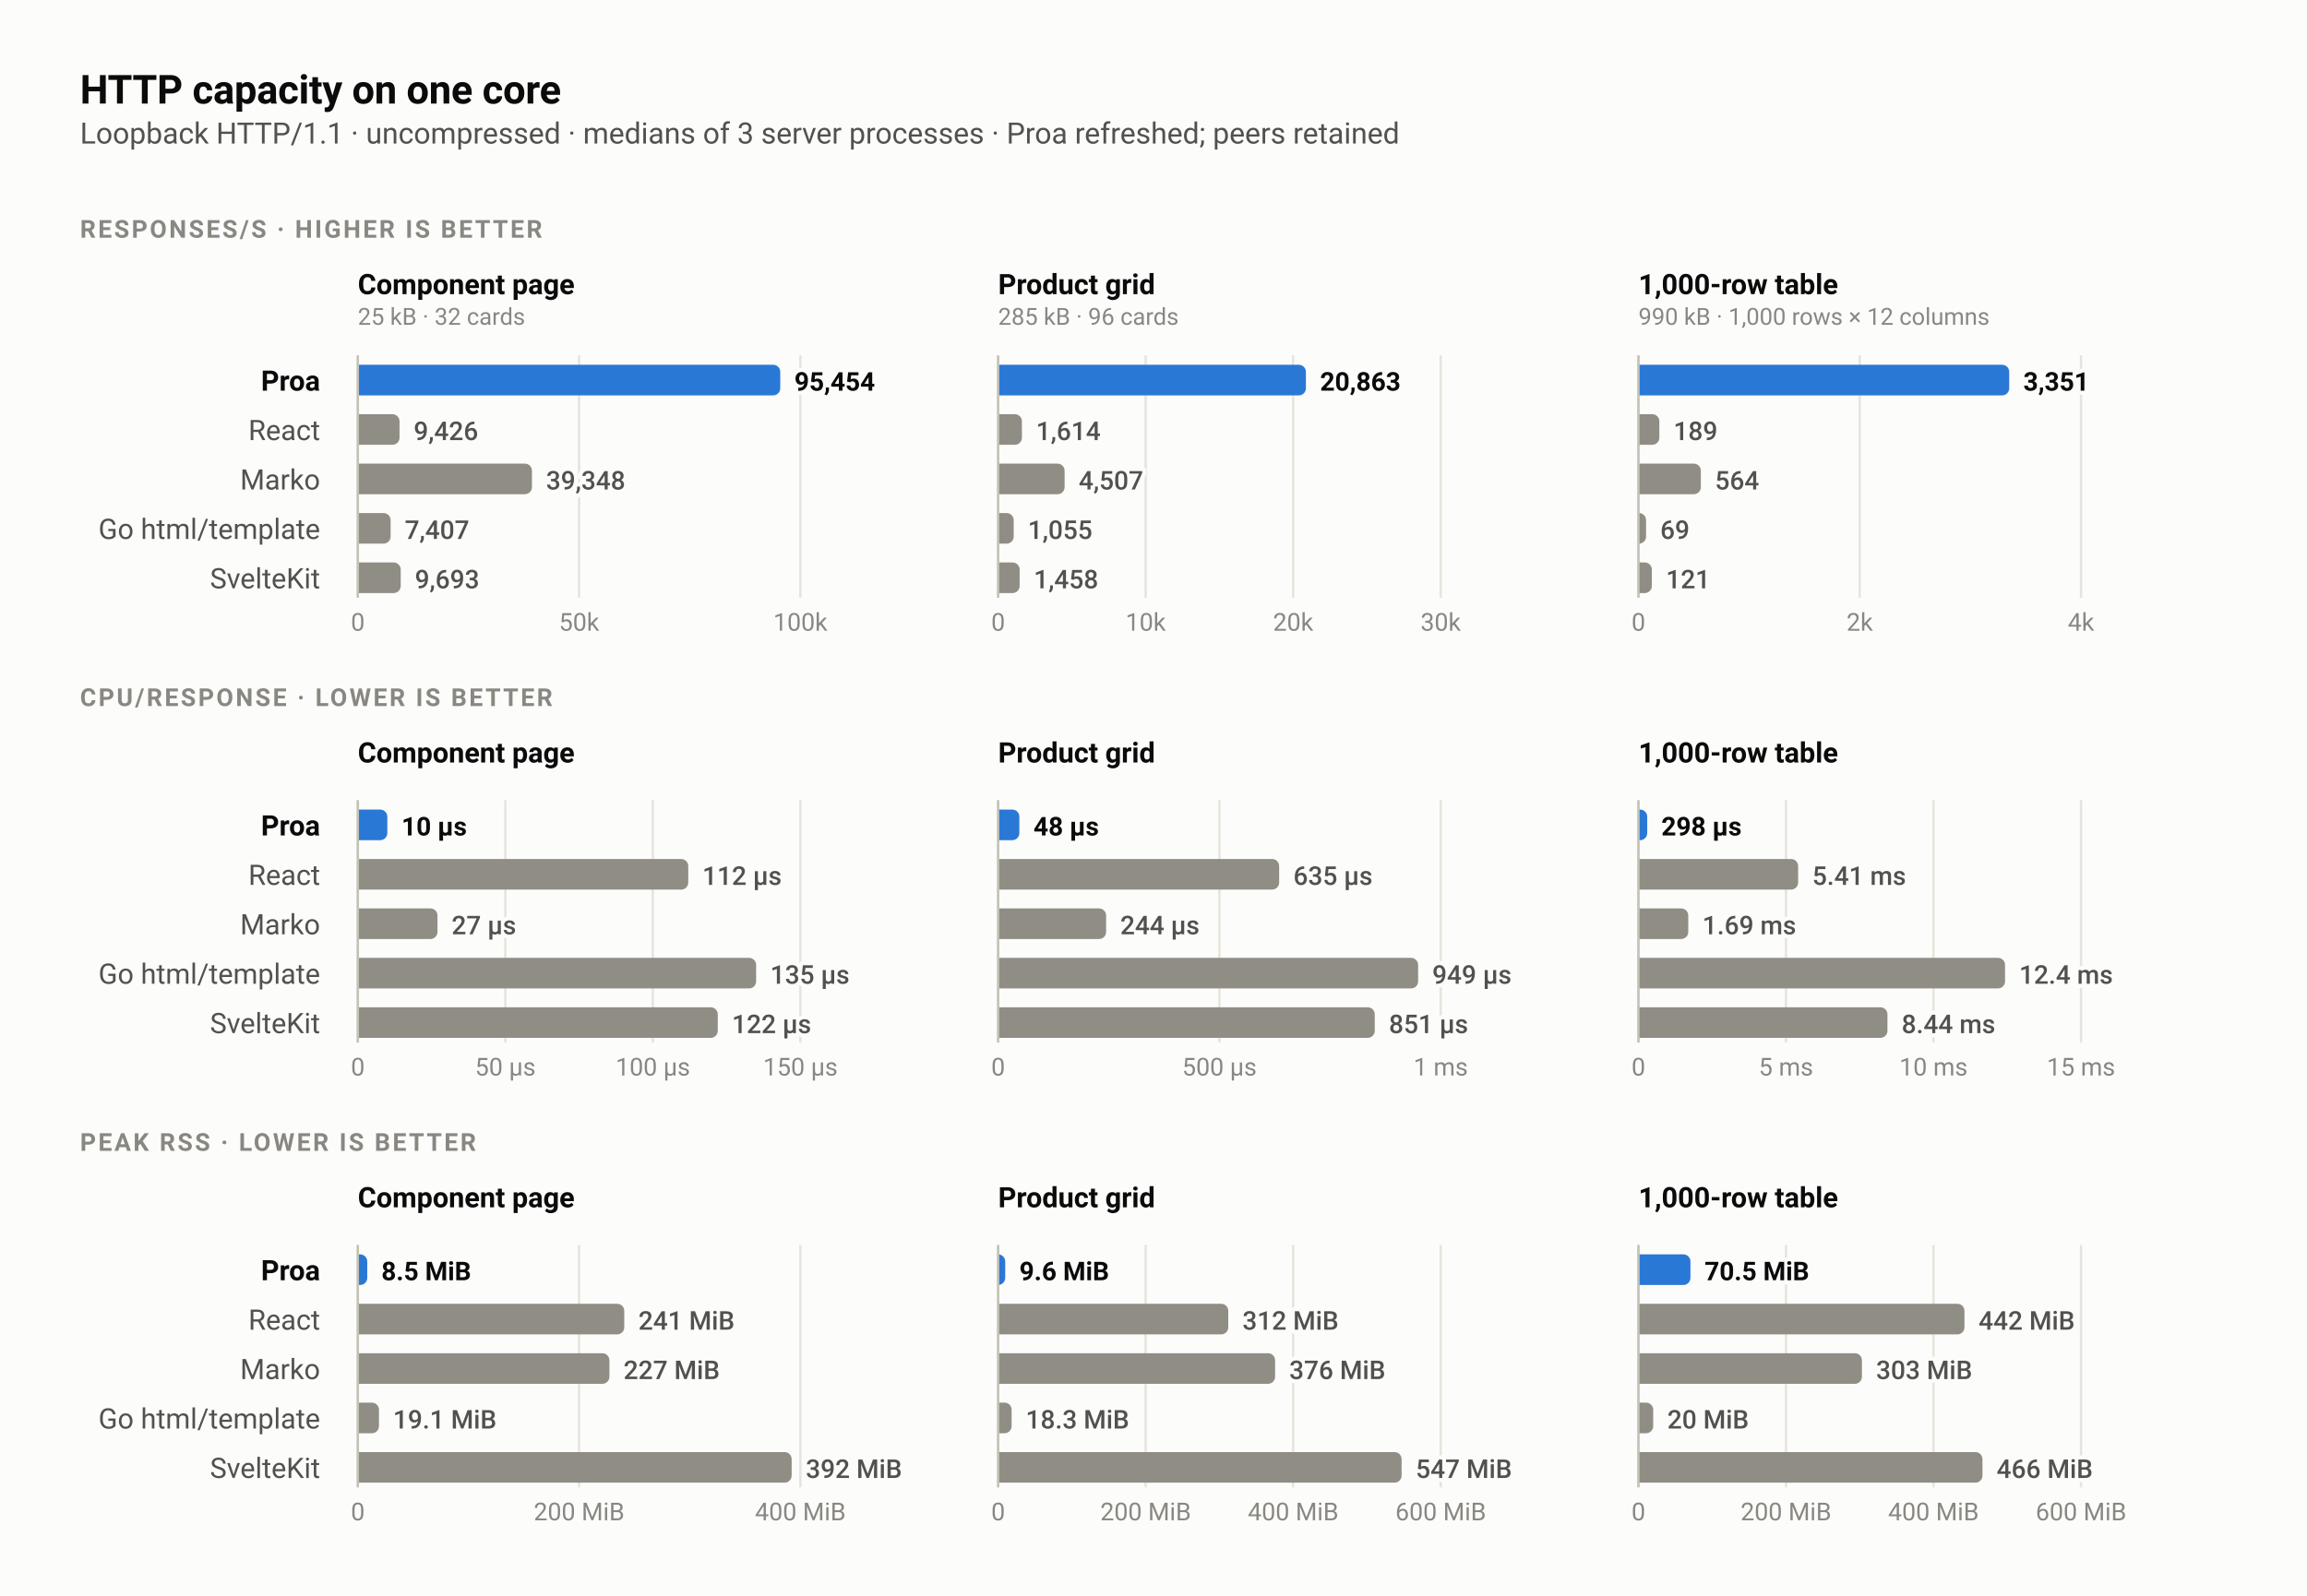
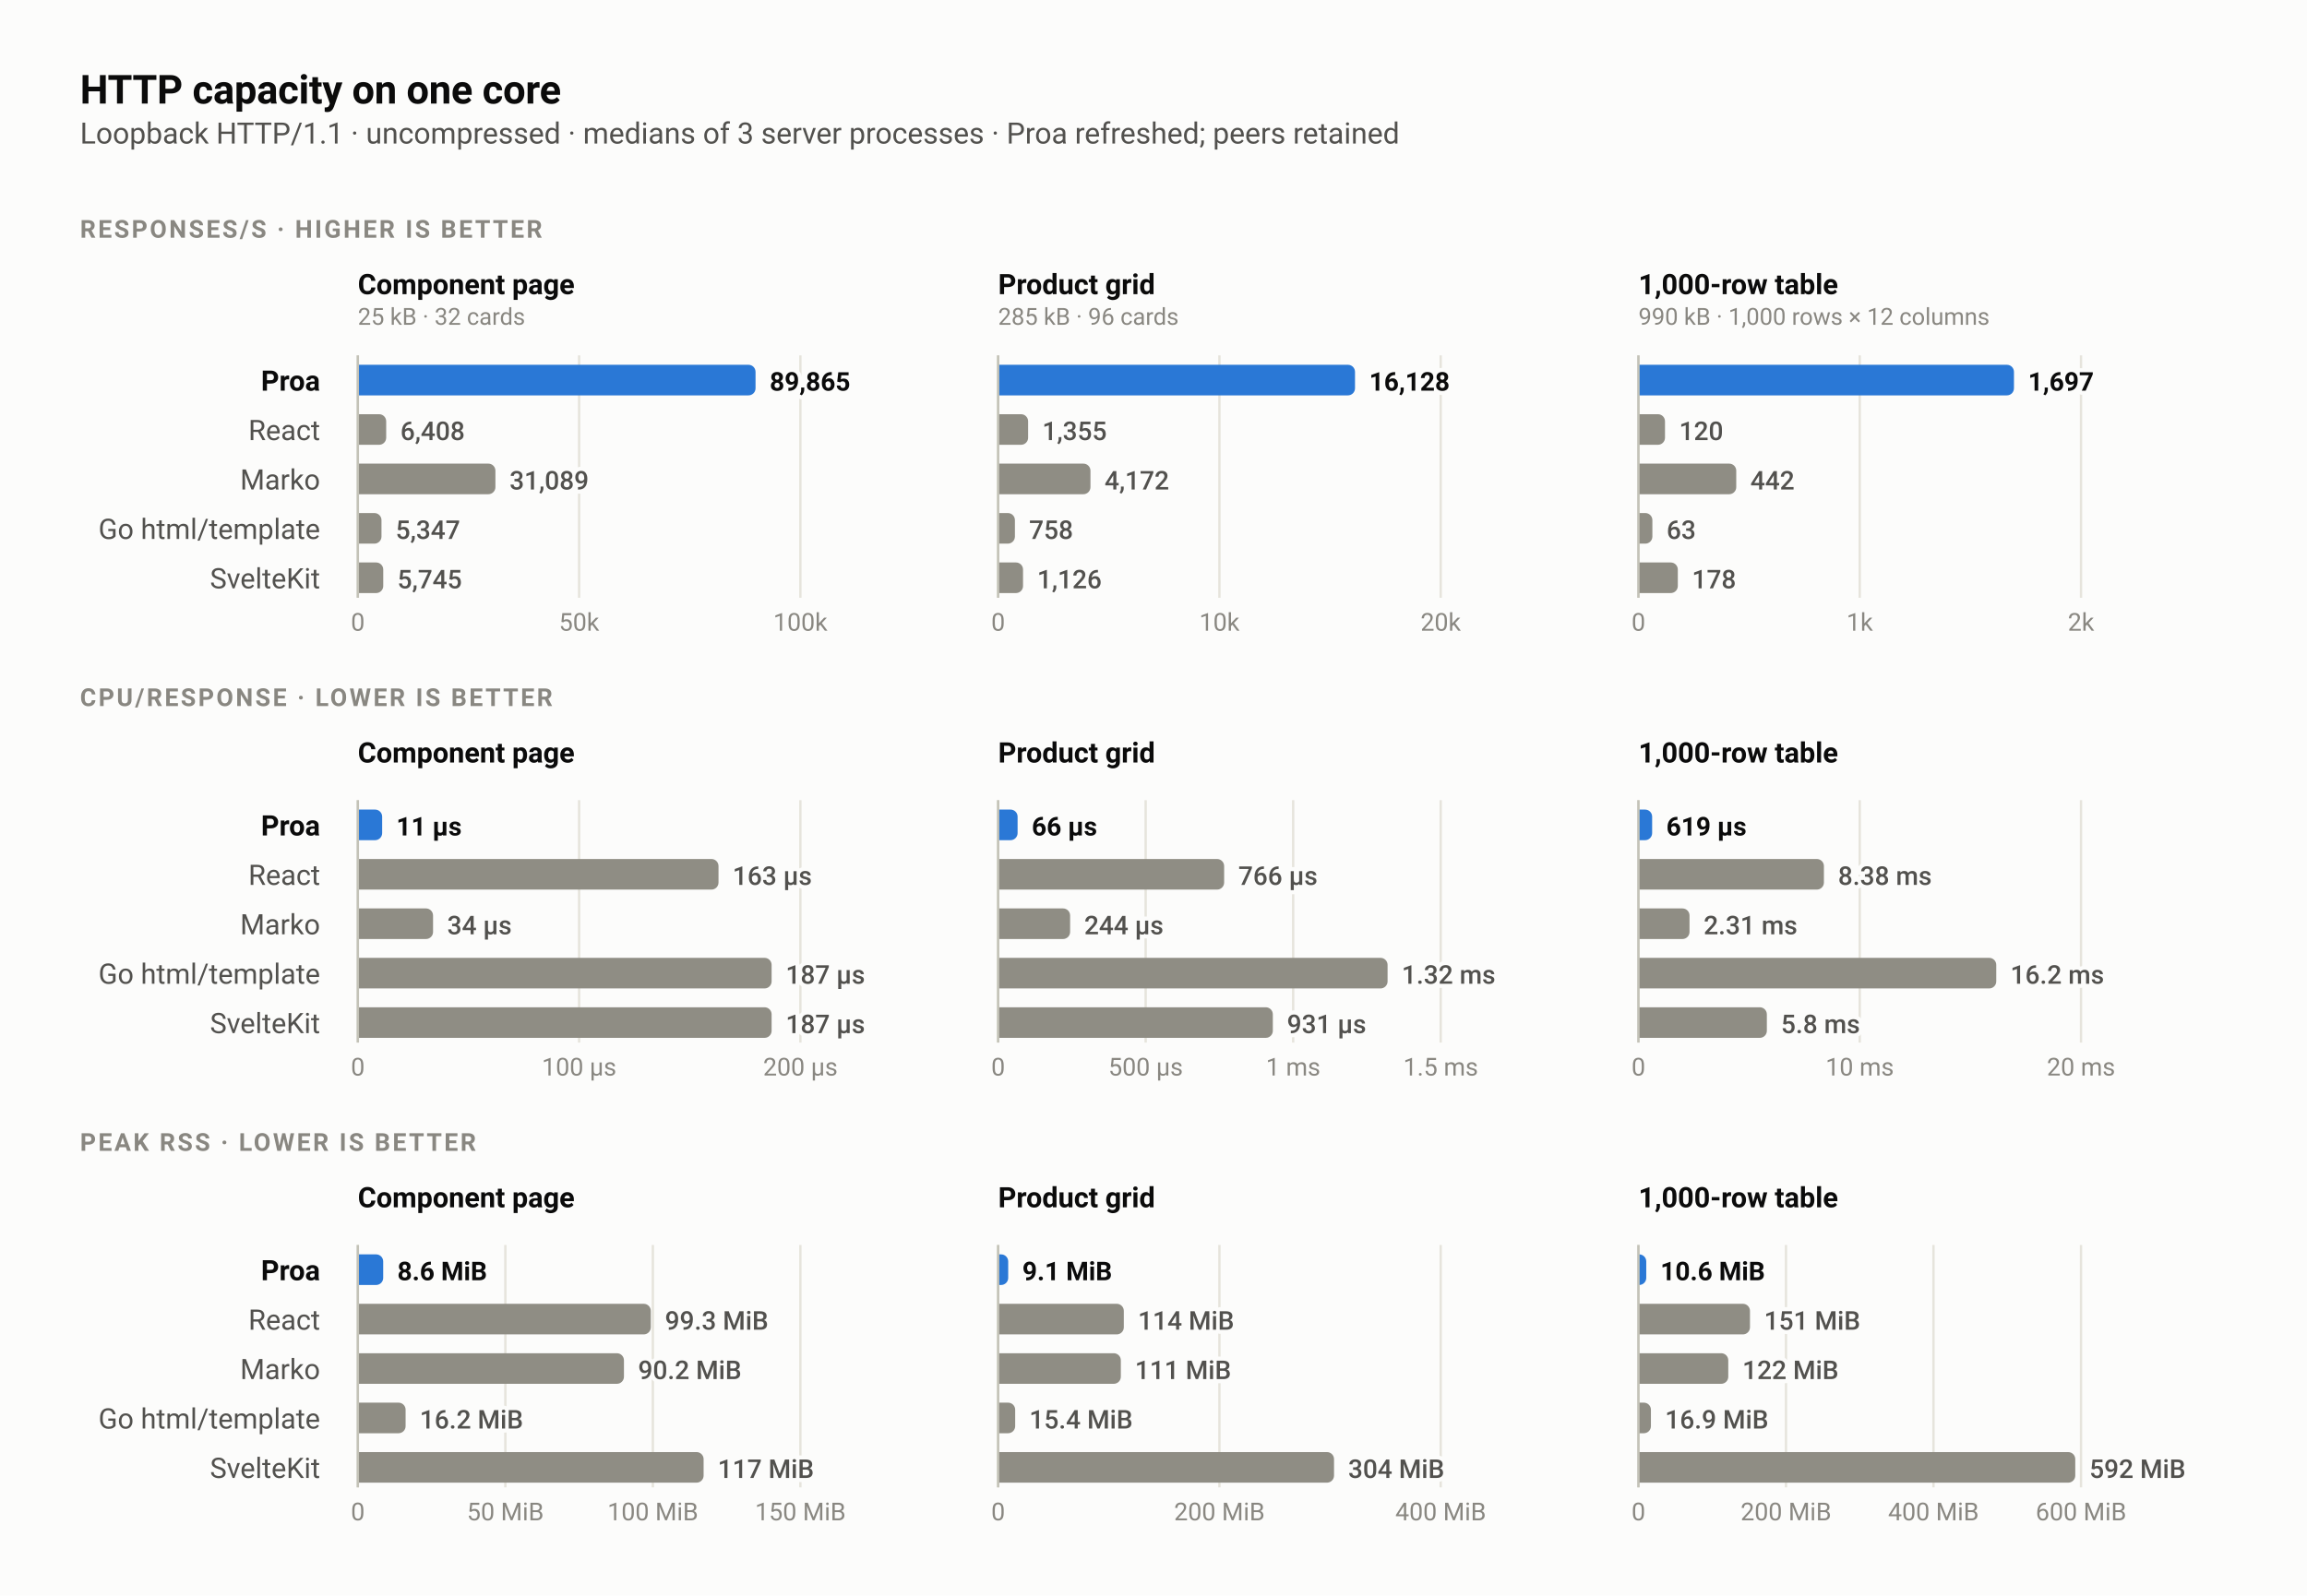
<svg xmlns="http://www.w3.org/2000/svg" width="980" height="678" viewBox="0 0 980 678" role="img" aria-labelledby="ttl dsc">
  <style>
  text { font-family: system-ui, -apple-system, "Segoe UI", Roboto, "Helvetica Neue", Arial, sans-serif; }
  .t   { font-size: 17px; font-weight: 600; fill: #0b0b0b; letter-spacing: -.005em; }
  .d   { font-size: 12.5px; font-weight: 400; fill: #52514e; }
  .eb  { font-size: 10.5px; font-weight: 600; fill: #898781; letter-spacing: .09em; }
  .cat { font-size: 12px; font-weight: 400; fill: #52514e; }
  .catb{ font-size: 12px; font-weight: 600; fill: #0b0b0b; }
  .lg  { font-size: 12px; font-weight: 400; fill: #52514e; }
  .tick{ font-size: 10.5px; font-weight: 400; fill: #898781; font-variant-numeric: tabular-nums; }
  .val { font-size: 11px; font-weight: 500; fill: #52514e; font-variant-numeric: tabular-nums;
         paint-order: stroke; stroke: #fcfcfb; stroke-width: 3.5px; stroke-linejoin: round; }
  .valb{ font-size: 11px; font-weight: 600; fill: #0b0b0b; font-variant-numeric: tabular-nums;
         paint-order: stroke; stroke: #fcfcfb; stroke-width: 3.5px; stroke-linejoin: round; }
  .valw{ font-size: 11px; font-weight: 600; fill: #fcfcfb; font-variant-numeric: tabular-nums; }
  .note{ font-size: 10px; font-weight: 400; fill: #898781; }
  .mono{ font-family: ui-monospace, SFMono-Regular, "SF Mono", Menlo, Consolas, monospace; }
  .end { text-anchor: end; }
  .mid { text-anchor: middle; }
</style>
  <rect width="980" height="678" fill="#fcfcfb" />
  <text x="34" y="44" class="t">HTTP capacity on one core</text>
  <text x="34" y="61" class="d">Loopback HTTP/1.1 · uncompressed · medians of 3 server processes · Proa refreshed; peers retained</text>
  <text x="34" y="101" class="eb">RESPONSES/S · HIGHER IS BETTER</text>
  <text x="152" y="125" class="catb">Component page</text>
  <text x="152" y="138" class="note">25 kB · 32 cards</text>
  <path d="M152 151L152 254" stroke="#e6e4dc" stroke-width="1" />
  <text x="152" y="268" class="tick mid">0</text>
  <path d="M246 151L246 254" stroke="#e6e4dc" stroke-width="1" />
  <text x="246" y="268" class="tick mid">50k</text>
  <path d="M340 151L340 254" stroke="#e6e4dc" stroke-width="1" />
  <text x="340" y="268" class="tick mid">100k</text>
-   <path d="M152 155H328.45a3 3 0 0 1 3 3V165a3 3 0 0 1 -3 3H152Z" fill="#2a78d6" />
-   <text x="337.45" y="166" class="valb">95,454</text>
+   <path d="M152 155H317.95a3 3 0 0 1 3 3V165a3 3 0 0 1 -3 3H152Z" fill="#2a78d6" />
+   <text x="326.95" y="166" class="valb">89,865</text>
  <text x="136" y="166" class="catb end">Proa</text>
-   <path d="M152 176H166.72a3 3 0 0 1 3 3V186a3 3 0 0 1 -3 3H152Z" fill="#8f8d84" />
-   <text x="175.72" y="187" class="val">9,426</text>
+   <path d="M152 176H161.05a3 3 0 0 1 3 3V186a3 3 0 0 1 -3 3H152Z" fill="#8f8d84" />
+   <text x="170.05" y="187" class="val">6,408</text>
  <text x="136" y="187" class="cat end">React</text>
-   <path d="M152 197H222.97a3 3 0 0 1 3 3V207a3 3 0 0 1 -3 3H152Z" fill="#8f8d84" />
-   <text x="231.97" y="208" class="val">39,348</text>
+   <path d="M152 197H207.45a3 3 0 0 1 3 3V207a3 3 0 0 1 -3 3H152Z" fill="#8f8d84" />
+   <text x="216.45" y="208" class="val">31,089</text>
  <text x="136" y="208" class="cat end">Marko</text>
-   <path d="M152 218H162.93a3 3 0 0 1 3 3V228a3 3 0 0 1 -3 3H152Z" fill="#8f8d84" />
-   <text x="171.93" y="229" class="val">7,407</text>
+   <path d="M152 218H159.05a3 3 0 0 1 3 3V228a3 3 0 0 1 -3 3H152Z" fill="#8f8d84" />
+   <text x="168.05" y="229" class="val">5,347</text>
  <text x="136" y="229" class="cat end">Go html/template</text>
-   <path d="M152 239H167.22a3 3 0 0 1 3 3V249a3 3 0 0 1 -3 3H152Z" fill="#8f8d84" />
-   <text x="176.22" y="250" class="val">9,693</text>
+   <path d="M152 239H159.8a3 3 0 0 1 3 3V249a3 3 0 0 1 -3 3H152Z" fill="#8f8d84" />
+   <text x="168.8" y="250" class="val">5,745</text>
  <text x="136" y="250" class="cat end">SvelteKit</text>
  <path d="M152 151L152 254" stroke="#c3c2b7" stroke-width="1" />
  <text x="424" y="125" class="catb">Product grid</text>
  <text x="424" y="138" class="note">285 kB · 96 cards</text>
  <path d="M424 151L424 254" stroke="#e6e4dc" stroke-width="1" />
  <text x="424" y="268" class="tick mid">0</text>
-   <path d="M486.67 151L486.67 254" stroke="#e6e4dc" stroke-width="1" />
-   <text x="486.67" y="268" class="tick mid">10k</text>
-   <path d="M549.33 151L549.33 254" stroke="#e6e4dc" stroke-width="1" />
-   <text x="549.33" y="268" class="tick mid">20k</text>
+   <path d="M518 151L518 254" stroke="#e6e4dc" stroke-width="1" />
+   <text x="518" y="268" class="tick mid">10k</text>
  <path d="M612 151L612 254" stroke="#e6e4dc" stroke-width="1" />
-   <text x="612" y="268" class="tick mid">30k</text>
-   <path d="M424 155H551.74a3 3 0 0 1 3 3V165a3 3 0 0 1 -3 3H424Z" fill="#2a78d6" />
-   <text x="560.74" y="166" class="valb">20,863</text>
-   <path d="M424 176H431.11a3 3 0 0 1 3 3V186a3 3 0 0 1 -3 3H424Z" fill="#8f8d84" />
-   <text x="440.11" y="187" class="val">1,614</text>
-   <path d="M424 197H449.24a3 3 0 0 1 3 3V207a3 3 0 0 1 -3 3H424Z" fill="#8f8d84" />
-   <text x="458.24" y="208" class="val">4,507</text>
-   <path d="M424 218H427.61a3 3 0 0 1 3 3V228a3 3 0 0 1 -3 3H424Z" fill="#8f8d84" />
-   <text x="436.61" y="229" class="val">1,055</text>
-   <path d="M424 239H430.14a3 3 0 0 1 3 3V249a3 3 0 0 1 -3 3H424Z" fill="#8f8d84" />
-   <text x="439.14" y="250" class="val">1,458</text>
+   <text x="612" y="268" class="tick mid">20k</text>
+   <path d="M424 155H572.6a3 3 0 0 1 3 3V165a3 3 0 0 1 -3 3H424Z" fill="#2a78d6" />
+   <text x="581.6" y="166" class="valb">16,128</text>
+   <path d="M424 176H433.74a3 3 0 0 1 3 3V186a3 3 0 0 1 -3 3H424Z" fill="#8f8d84" />
+   <text x="442.74" y="187" class="val">1,355</text>
+   <path d="M424 197H460.22a3 3 0 0 1 3 3V207a3 3 0 0 1 -3 3H424Z" fill="#8f8d84" />
+   <text x="469.22" y="208" class="val">4,172</text>
+   <path d="M424 218H428.13a3 3 0 0 1 3 3V228a3 3 0 0 1 -3 3H424Z" fill="#8f8d84" />
+   <text x="437.13" y="229" class="val">758</text>
+   <path d="M424 239H431.58a3 3 0 0 1 3 3V249a3 3 0 0 1 -3 3H424Z" fill="#8f8d84" />
+   <text x="440.58" y="250" class="val">1,126</text>
  <path d="M424 151L424 254" stroke="#c3c2b7" stroke-width="1" />
  <text x="696" y="125" class="catb">1,000-row table</text>
  <text x="696" y="138" class="note">990 kB · 1,000 rows × 12 columns</text>
  <path d="M696 151L696 254" stroke="#e6e4dc" stroke-width="1" />
  <text x="696" y="268" class="tick mid">0</text>
  <path d="M790 151L790 254" stroke="#e6e4dc" stroke-width="1" />
-   <text x="790" y="268" class="tick mid">2k</text>
+   <text x="790" y="268" class="tick mid">1k</text>
  <path d="M884 151L884 254" stroke="#e6e4dc" stroke-width="1" />
-   <text x="884" y="268" class="tick mid">4k</text>
-   <path d="M696 155H850.5a3 3 0 0 1 3 3V165a3 3 0 0 1 -3 3H696Z" fill="#2a78d6" />
-   <text x="859.5" y="166" class="valb">3,351</text>
-   <path d="M696 176H701.88a3 3 0 0 1 3 3V186a3 3 0 0 1 -3 3H696Z" fill="#8f8d84" />
-   <text x="710.88" y="187" class="val">189</text>
-   <path d="M696 197H719.51a3 3 0 0 1 3 3V207a3 3 0 0 1 -3 3H696Z" fill="#8f8d84" />
-   <text x="728.51" y="208" class="val">564</text>
-   <path d="M696 218H696.24a3 3 0 0 1 3 3V228a3 3 0 0 1 -3 3H696Z" fill="#8f8d84" />
-   <text x="705.24" y="229" class="val">69</text>
-   <path d="M696 239H698.69a3 3 0 0 1 3 3V249a3 3 0 0 1 -3 3H696Z" fill="#8f8d84" />
-   <text x="707.69" y="250" class="val">121</text>
+   <text x="884" y="268" class="tick mid">2k</text>
+   <path d="M696 155H852.52a3 3 0 0 1 3 3V165a3 3 0 0 1 -3 3H696Z" fill="#2a78d6" />
+   <text x="861.52" y="166" class="valb">1,697</text>
+   <path d="M696 176H704.28a3 3 0 0 1 3 3V186a3 3 0 0 1 -3 3H696Z" fill="#8f8d84" />
+   <text x="713.28" y="187" class="val">120</text>
+   <path d="M696 197H734.55a3 3 0 0 1 3 3V207a3 3 0 0 1 -3 3H696Z" fill="#8f8d84" />
+   <text x="743.55" y="208" class="val">442</text>
+   <path d="M696 218H698.92a3 3 0 0 1 3 3V228a3 3 0 0 1 -3 3H696Z" fill="#8f8d84" />
+   <text x="707.92" y="229" class="val">63</text>
+   <path d="M696 239H709.73a3 3 0 0 1 3 3V249a3 3 0 0 1 -3 3H696Z" fill="#8f8d84" />
+   <text x="718.73" y="250" class="val">178</text>
  <path d="M696 151L696 254" stroke="#c3c2b7" stroke-width="1" />
  <text x="34" y="300" class="eb">CPU/RESPONSE · LOWER IS BETTER</text>
  <text x="152" y="324" class="catb">Component page</text>
  <path d="M152 340L152 443" stroke="#e6e4dc" stroke-width="1" />
  <text x="152" y="457" class="tick mid">0</text>
-   <path d="M214.67 340L214.67 443" stroke="#e6e4dc" stroke-width="1" />
-   <text x="214.67" y="457" class="tick mid">50 µs</text>
-   <path d="M277.33 340L277.33 443" stroke="#e6e4dc" stroke-width="1" />
-   <text x="277.33" y="457" class="tick mid">100 µs</text>
+   <path d="M246 340L246 443" stroke="#e6e4dc" stroke-width="1" />
+   <text x="246" y="457" class="tick mid">100 µs</text>
  <path d="M340 340L340 443" stroke="#e6e4dc" stroke-width="1" />
-   <text x="340" y="457" class="tick mid">150 µs</text>
-   <path d="M152 344H161.53a3 3 0 0 1 3 3V354a3 3 0 0 1 -3 3H152Z" fill="#2a78d6" />
-   <text x="170.53" y="355" class="valb">10 µs</text>
+   <text x="340" y="457" class="tick mid">200 µs</text>
+   <path d="M152 344H159.34a3 3 0 0 1 3 3V354a3 3 0 0 1 -3 3H152Z" fill="#2a78d6" />
+   <text x="168.34" y="355" class="valb">11 µs</text>
  <text x="136" y="355" class="catb end">Proa</text>
-   <path d="M152 365H289.37a3 3 0 0 1 3 3V375a3 3 0 0 1 -3 3H152Z" fill="#8f8d84" />
-   <text x="298.37" y="376" class="val">112 µs</text>
+   <path d="M152 365H302.22a3 3 0 0 1 3 3V375a3 3 0 0 1 -3 3H152Z" fill="#8f8d84" />
+   <text x="311.22" y="376" class="val">163 µs</text>
  <text x="136" y="376" class="cat end">React</text>
-   <path d="M152 386H182.84a3 3 0 0 1 3 3V396a3 3 0 0 1 -3 3H152Z" fill="#8f8d84" />
-   <text x="191.84" y="397" class="val">27 µs</text>
+   <path d="M152 386H180.96a3 3 0 0 1 3 3V396a3 3 0 0 1 -3 3H152Z" fill="#8f8d84" />
+   <text x="189.96" y="397" class="val">34 µs</text>
  <text x="136" y="397" class="cat end">Marko</text>
-   <path d="M152 407H318.2a3 3 0 0 1 3 3V417a3 3 0 0 1 -3 3H152Z" fill="#8f8d84" />
-   <text x="327.2" y="418" class="val">135 µs</text>
+   <path d="M152 407H324.78a3 3 0 0 1 3 3V417a3 3 0 0 1 -3 3H152Z" fill="#8f8d84" />
+   <text x="333.78" y="418" class="val">187 µs</text>
  <text x="136" y="418" class="cat end">Go html/template</text>
-   <path d="M152 428H301.91a3 3 0 0 1 3 3V438a3 3 0 0 1 -3 3H152Z" fill="#8f8d84" />
-   <text x="310.91" y="439" class="val">122 µs</text>
+   <path d="M152 428H324.78a3 3 0 0 1 3 3V438a3 3 0 0 1 -3 3H152Z" fill="#8f8d84" />
+   <text x="333.78" y="439" class="val">187 µs</text>
  <text x="136" y="439" class="cat end">SvelteKit</text>
  <path d="M152 340L152 443" stroke="#c3c2b7" stroke-width="1" />
  <text x="424" y="324" class="catb">Product grid</text>
  <path d="M424 340L424 443" stroke="#e6e4dc" stroke-width="1" />
  <text x="424" y="457" class="tick mid">0</text>
-   <path d="M518 340L518 443" stroke="#e6e4dc" stroke-width="1" />
-   <text x="518" y="457" class="tick mid">500 µs</text>
+   <path d="M486.67 340L486.67 443" stroke="#e6e4dc" stroke-width="1" />
+   <text x="486.67" y="457" class="tick mid">500 µs</text>
+   <path d="M549.33 340L549.33 443" stroke="#e6e4dc" stroke-width="1" />
+   <text x="549.33" y="457" class="tick mid">1 ms</text>
  <path d="M612 340L612 443" stroke="#e6e4dc" stroke-width="1" />
-   <text x="612" y="457" class="tick mid">1 ms</text>
-   <path d="M424 344H430.02a3 3 0 0 1 3 3V354a3 3 0 0 1 -3 3H424Z" fill="#2a78d6" />
-   <text x="439.02" y="355" class="valb">48 µs</text>
-   <path d="M424 365H540.38a3 3 0 0 1 3 3V375a3 3 0 0 1 -3 3H424Z" fill="#8f8d84" />
-   <text x="549.38" y="376" class="val">635 µs</text>
-   <path d="M424 386H466.87a3 3 0 0 1 3 3V396a3 3 0 0 1 -3 3H424Z" fill="#8f8d84" />
-   <text x="475.87" y="397" class="val">244 µs</text>
-   <path d="M424 407H599.41a3 3 0 0 1 3 3V417a3 3 0 0 1 -3 3H424Z" fill="#8f8d84" />
-   <text x="608.41" y="418" class="val">949 µs</text>
-   <path d="M424 428H580.99a3 3 0 0 1 3 3V438a3 3 0 0 1 -3 3H424Z" fill="#8f8d84" />
-   <text x="589.99" y="439" class="val">851 µs</text>
+   <text x="612" y="457" class="tick mid">1.5 ms</text>
+   <path d="M424 344H429.27a3 3 0 0 1 3 3V354a3 3 0 0 1 -3 3H424Z" fill="#2a78d6" />
+   <text x="438.27" y="355" class="valb">66 µs</text>
+   <path d="M424 365H517.01a3 3 0 0 1 3 3V375a3 3 0 0 1 -3 3H424Z" fill="#8f8d84" />
+   <text x="526.01" y="376" class="val">766 µs</text>
+   <path d="M424 386H451.58a3 3 0 0 1 3 3V396a3 3 0 0 1 -3 3H424Z" fill="#8f8d84" />
+   <text x="460.58" y="397" class="val">244 µs</text>
+   <path d="M424 407H586.44a3 3 0 0 1 3 3V417a3 3 0 0 1 -3 3H424Z" fill="#8f8d84" />
+   <text x="595.44" y="418" class="val">1.32 ms</text>
+   <path d="M424 428H537.69a3 3 0 0 1 3 3V438a3 3 0 0 1 -3 3H424Z" fill="#8f8d84" />
+   <text x="546.69" y="439" class="val">931 µs</text>
  <path d="M424 340L424 443" stroke="#c3c2b7" stroke-width="1" />
  <text x="696" y="324" class="catb">1,000-row table</text>
  <path d="M696 340L696 443" stroke="#e6e4dc" stroke-width="1" />
  <text x="696" y="457" class="tick mid">0</text>
-   <path d="M758.67 340L758.67 443" stroke="#e6e4dc" stroke-width="1" />
-   <text x="758.67" y="457" class="tick mid">5 ms</text>
-   <path d="M821.33 340L821.33 443" stroke="#e6e4dc" stroke-width="1" />
-   <text x="821.33" y="457" class="tick mid">10 ms</text>
+   <path d="M790 340L790 443" stroke="#e6e4dc" stroke-width="1" />
+   <text x="790" y="457" class="tick mid">10 ms</text>
  <path d="M884 340L884 443" stroke="#e6e4dc" stroke-width="1" />
-   <text x="884" y="457" class="tick mid">15 ms</text>
-   <path d="M696 344H696.73a3 3 0 0 1 3 3V354a3 3 0 0 1 -3 3H696Z" fill="#2a78d6" />
-   <text x="705.73" y="355" class="valb">298 µs</text>
-   <path d="M696 365H760.84a3 3 0 0 1 3 3V375a3 3 0 0 1 -3 3H696Z" fill="#8f8d84" />
-   <text x="769.84" y="376" class="val">5.41 ms</text>
-   <path d="M696 386H714.17a3 3 0 0 1 3 3V396a3 3 0 0 1 -3 3H696Z" fill="#8f8d84" />
-   <text x="723.17" y="397" class="val">1.69 ms</text>
-   <path d="M696 407H848.73a3 3 0 0 1 3 3V417a3 3 0 0 1 -3 3H696Z" fill="#8f8d84" />
-   <text x="857.73" y="418" class="val">12.4 ms</text>
-   <path d="M696 428H798.78a3 3 0 0 1 3 3V438a3 3 0 0 1 -3 3H696Z" fill="#8f8d84" />
-   <text x="807.78" y="439" class="val">8.44 ms</text>
+   <text x="884" y="457" class="tick mid">20 ms</text>
+   <path d="M696 344H698.82a3 3 0 0 1 3 3V354a3 3 0 0 1 -3 3H696Z" fill="#2a78d6" />
+   <text x="707.82" y="355" class="valb">619 µs</text>
+   <path d="M696 365H771.79a3 3 0 0 1 3 3V375a3 3 0 0 1 -3 3H696Z" fill="#8f8d84" />
+   <text x="780.79" y="376" class="val">8.38 ms</text>
+   <path d="M696 386H714.7a3 3 0 0 1 3 3V396a3 3 0 0 1 -3 3H696Z" fill="#8f8d84" />
+   <text x="723.7" y="397" class="val">2.31 ms</text>
+   <path d="M696 407H845a3 3 0 0 1 3 3V417a3 3 0 0 1 -3 3H696Z" fill="#8f8d84" />
+   <text x="854" y="418" class="val">16.2 ms</text>
+   <path d="M696 428H747.55a3 3 0 0 1 3 3V438a3 3 0 0 1 -3 3H696Z" fill="#8f8d84" />
+   <text x="756.55" y="439" class="val">5.8 ms</text>
  <path d="M696 340L696 443" stroke="#c3c2b7" stroke-width="1" />
  <text x="34" y="489" class="eb">PEAK RSS · LOWER IS BETTER</text>
  <text x="152" y="513" class="catb">Component page</text>
  <path d="M152 529L152 632" stroke="#e6e4dc" stroke-width="1" />
  <text x="152" y="646" class="tick mid">0</text>
-   <path d="M246 529L246 632" stroke="#e6e4dc" stroke-width="1" />
-   <text x="246" y="646" class="tick mid">200 MiB</text>
+   <path d="M214.67 529L214.67 632" stroke="#e6e4dc" stroke-width="1" />
+   <text x="214.67" y="646" class="tick mid">50 MiB</text>
+   <path d="M277.33 529L277.33 632" stroke="#e6e4dc" stroke-width="1" />
+   <text x="277.33" y="646" class="tick mid">100 MiB</text>
  <path d="M340 529L340 632" stroke="#e6e4dc" stroke-width="1" />
-   <text x="340" y="646" class="tick mid">400 MiB</text>
-   <path d="M152 533H153a3 3 0 0 1 3 3V543a3 3 0 0 1 -3 3H152Z" fill="#2a78d6" />
-   <text x="162" y="544" class="valb">8.5 MiB</text>
+   <text x="340" y="646" class="tick mid">150 MiB</text>
+   <path d="M152 533H159.78a3 3 0 0 1 3 3V543a3 3 0 0 1 -3 3H152Z" fill="#2a78d6" />
+   <text x="168.78" y="544" class="valb">8.6 MiB</text>
  <text x="136" y="544" class="catb end">Proa</text>
-   <path d="M152 554H262.18a3 3 0 0 1 3 3V564a3 3 0 0 1 -3 3H152Z" fill="#8f8d84" />
-   <text x="271.18" y="565" class="val">241 MiB</text>
+   <path d="M152 554H273.46a3 3 0 0 1 3 3V564a3 3 0 0 1 -3 3H152Z" fill="#8f8d84" />
+   <text x="282.46" y="565" class="val">99.3 MiB</text>
  <text x="136" y="565" class="cat end">React</text>
-   <path d="M152 575H255.88a3 3 0 0 1 3 3V585a3 3 0 0 1 -3 3H152Z" fill="#8f8d84" />
-   <text x="264.88" y="586" class="val">227 MiB</text>
+   <path d="M152 575H262.05a3 3 0 0 1 3 3V585a3 3 0 0 1 -3 3H152Z" fill="#8f8d84" />
+   <text x="271.05" y="586" class="val">90.2 MiB</text>
  <text x="136" y="586" class="cat end">Marko</text>
-   <path d="M152 596H157.98a3 3 0 0 1 3 3V606a3 3 0 0 1 -3 3H152Z" fill="#8f8d84" />
-   <text x="166.98" y="607" class="val">19.1 MiB</text>
+   <path d="M152 596H169.3a3 3 0 0 1 3 3V606a3 3 0 0 1 -3 3H152Z" fill="#8f8d84" />
+   <text x="178.3" y="607" class="val">16.2 MiB</text>
  <text x="136" y="607" class="cat end">Go html/template</text>
-   <path d="M152 617H333.29a3 3 0 0 1 3 3V627a3 3 0 0 1 -3 3H152Z" fill="#8f8d84" />
-   <text x="342.29" y="628" class="val">392 MiB</text>
+   <path d="M152 617H295.89a3 3 0 0 1 3 3V627a3 3 0 0 1 -3 3H152Z" fill="#8f8d84" />
+   <text x="304.89" y="628" class="val">117 MiB</text>
  <text x="136" y="628" class="cat end">SvelteKit</text>
  <path d="M152 529L152 632" stroke="#c3c2b7" stroke-width="1" />
  <text x="424" y="513" class="catb">Product grid</text>
  <path d="M424 529L424 632" stroke="#e6e4dc" stroke-width="1" />
  <text x="424" y="646" class="tick mid">0</text>
-   <path d="M486.67 529L486.67 632" stroke="#e6e4dc" stroke-width="1" />
-   <text x="486.67" y="646" class="tick mid">200 MiB</text>
-   <path d="M549.33 529L549.33 632" stroke="#e6e4dc" stroke-width="1" />
-   <text x="549.33" y="646" class="tick mid">400 MiB</text>
+   <path d="M518 529L518 632" stroke="#e6e4dc" stroke-width="1" />
+   <text x="518" y="646" class="tick mid">200 MiB</text>
  <path d="M612 529L612 632" stroke="#e6e4dc" stroke-width="1" />
-   <text x="612" y="646" class="tick mid">600 MiB</text>
-   <path d="M424 533H424.01a3 3 0 0 1 3 3V543a3 3 0 0 1 -3 3H424Z" fill="#2a78d6" />
-   <text x="433.01" y="544" class="valb">9.6 MiB</text>
-   <path d="M424 554H518.76a3 3 0 0 1 3 3V564a3 3 0 0 1 -3 3H424Z" fill="#8f8d84" />
-   <text x="527.76" y="565" class="val">312 MiB</text>
-   <path d="M424 575H538.66a3 3 0 0 1 3 3V585a3 3 0 0 1 -3 3H424Z" fill="#8f8d84" />
-   <text x="547.66" y="586" class="val">376 MiB</text>
-   <path d="M424 596H426.73a3 3 0 0 1 3 3V606a3 3 0 0 1 -3 3H424Z" fill="#8f8d84" />
-   <text x="435.73" y="607" class="val">18.3 MiB</text>
-   <path d="M424 617H592.39a3 3 0 0 1 3 3V627a3 3 0 0 1 -3 3H424Z" fill="#8f8d84" />
-   <text x="601.39" y="628" class="val">547 MiB</text>
+   <text x="612" y="646" class="tick mid">400 MiB</text>
+   <path d="M424 533H425.28a3 3 0 0 1 3 3V543a3 3 0 0 1 -3 3H424Z" fill="#2a78d6" />
+   <text x="434.28" y="544" class="valb">9.1 MiB</text>
+   <path d="M424 554H474.39a3 3 0 0 1 3 3V564a3 3 0 0 1 -3 3H424Z" fill="#8f8d84" />
+   <text x="483.39" y="565" class="val">114 MiB</text>
+   <path d="M424 575H473.12a3 3 0 0 1 3 3V585a3 3 0 0 1 -3 3H424Z" fill="#8f8d84" />
+   <text x="482.12" y="586" class="val">111 MiB</text>
+   <path d="M424 596H428.24a3 3 0 0 1 3 3V606a3 3 0 0 1 -3 3H424Z" fill="#8f8d84" />
+   <text x="437.24" y="607" class="val">15.4 MiB</text>
+   <path d="M424 617H563.69a3 3 0 0 1 3 3V627a3 3 0 0 1 -3 3H424Z" fill="#8f8d84" />
+   <text x="572.69" y="628" class="val">304 MiB</text>
  <path d="M424 529L424 632" stroke="#c3c2b7" stroke-width="1" />
  <text x="696" y="513" class="catb">1,000-row table</text>
  <path d="M696 529L696 632" stroke="#e6e4dc" stroke-width="1" />
  <text x="696" y="646" class="tick mid">0</text>
  <path d="M758.67 529L758.67 632" stroke="#e6e4dc" stroke-width="1" />
  <text x="758.67" y="646" class="tick mid">200 MiB</text>
  <path d="M821.33 529L821.33 632" stroke="#e6e4dc" stroke-width="1" />
  <text x="821.33" y="646" class="tick mid">400 MiB</text>
  <path d="M884 529L884 632" stroke="#e6e4dc" stroke-width="1" />
  <text x="884" y="646" class="tick mid">600 MiB</text>
-   <path d="M696 533H715.09a3 3 0 0 1 3 3V543a3 3 0 0 1 -3 3H696Z" fill="#2a78d6" />
-   <text x="724.09" y="544" class="valb">70.5 MiB</text>
-   <path d="M696 554H831.49a3 3 0 0 1 3 3V564a3 3 0 0 1 -3 3H696Z" fill="#8f8d84" />
-   <text x="840.49" y="565" class="val">442 MiB</text>
-   <path d="M696 575H787.94a3 3 0 0 1 3 3V585a3 3 0 0 1 -3 3H696Z" fill="#8f8d84" />
-   <text x="796.94" y="586" class="val">303 MiB</text>
-   <path d="M696 596H699.27a3 3 0 0 1 3 3V606a3 3 0 0 1 -3 3H696Z" fill="#8f8d84" />
-   <text x="708.27" y="607" class="val">20 MiB</text>
-   <path d="M696 617H839.14a3 3 0 0 1 3 3V627a3 3 0 0 1 -3 3H696Z" fill="#8f8d84" />
-   <text x="848.14" y="628" class="val">466 MiB</text>
+   <path d="M696 533H696.32a3 3 0 0 1 3 3V543a3 3 0 0 1 -3 3H696Z" fill="#2a78d6" />
+   <text x="705.32" y="544" class="valb">10.6 MiB</text>
+   <path d="M696 554H740.38a3 3 0 0 1 3 3V564a3 3 0 0 1 -3 3H696Z" fill="#8f8d84" />
+   <text x="749.38" y="565" class="val">151 MiB</text>
+   <path d="M696 575H731.16a3 3 0 0 1 3 3V585a3 3 0 0 1 -3 3H696Z" fill="#8f8d84" />
+   <text x="740.16" y="586" class="val">122 MiB</text>
+   <path d="M696 596H698.3a3 3 0 0 1 3 3V606a3 3 0 0 1 -3 3H696Z" fill="#8f8d84" />
+   <text x="707.3" y="607" class="val">16.9 MiB</text>
+   <path d="M696 617H878.56a3 3 0 0 1 3 3V627a3 3 0 0 1 -3 3H696Z" fill="#8f8d84" />
+   <text x="887.56" y="628" class="val">592 MiB</text>
  <path d="M696 529L696 632" stroke="#c3c2b7" stroke-width="1" />
</svg>
